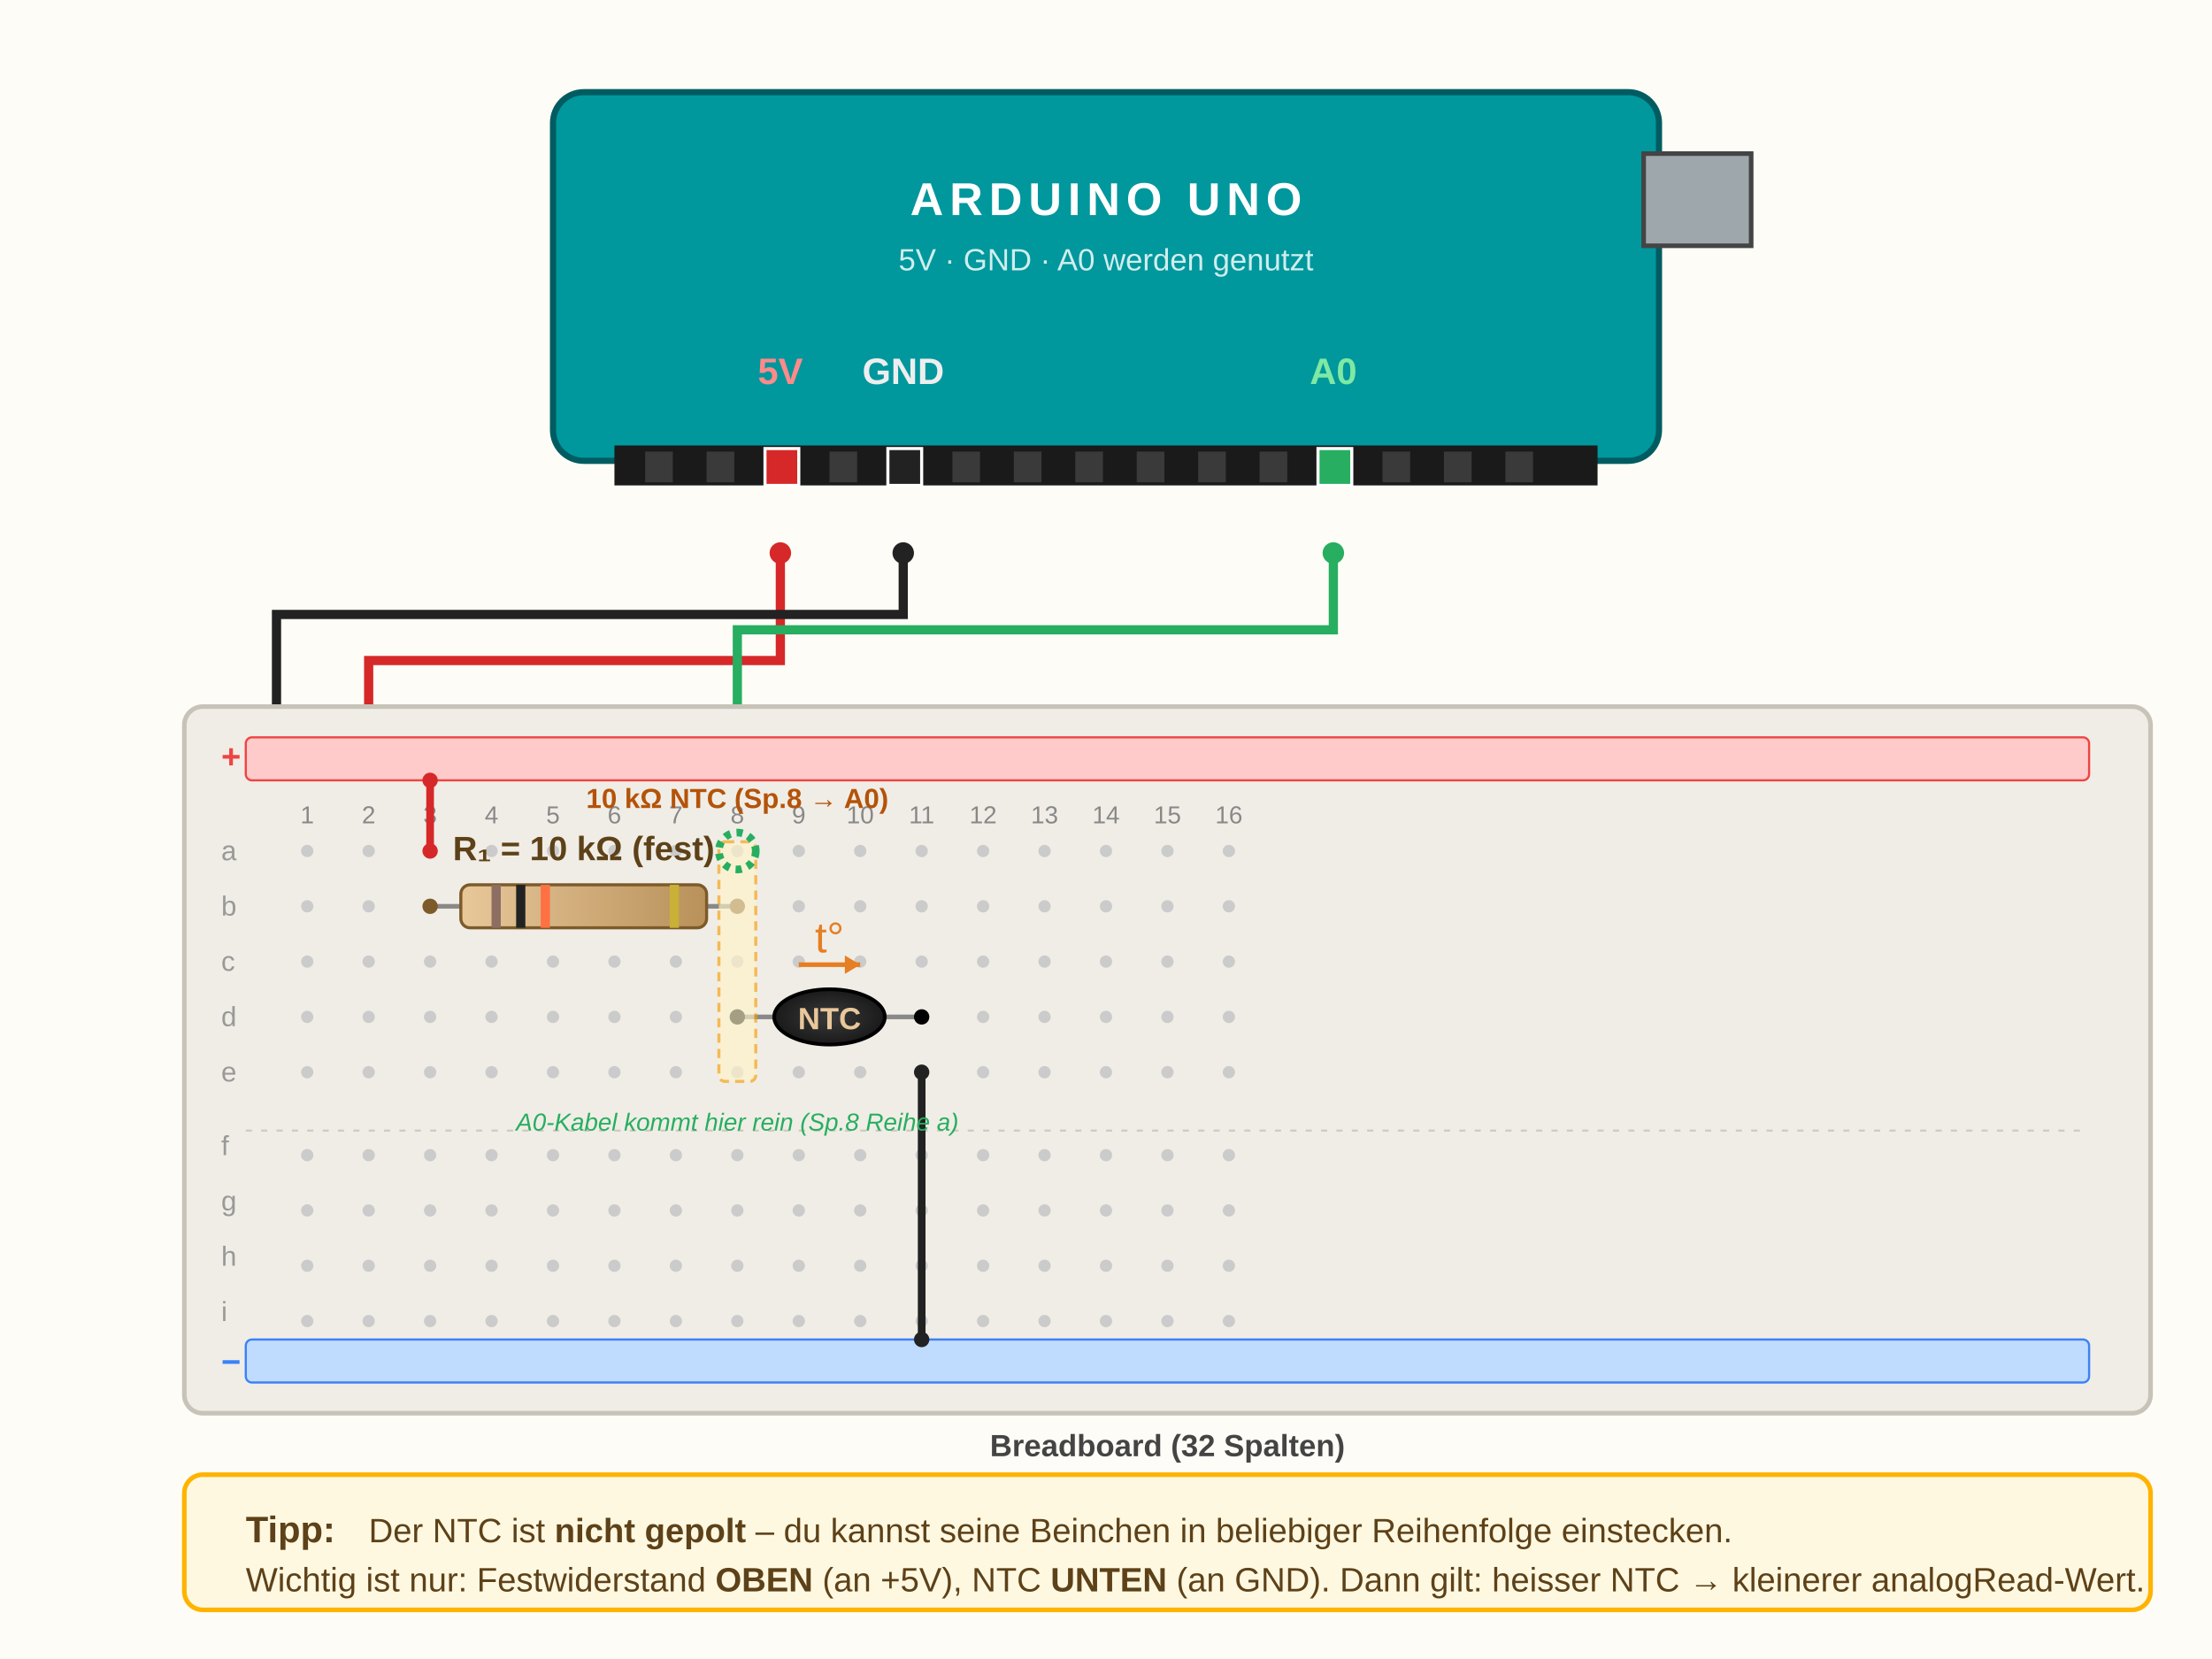
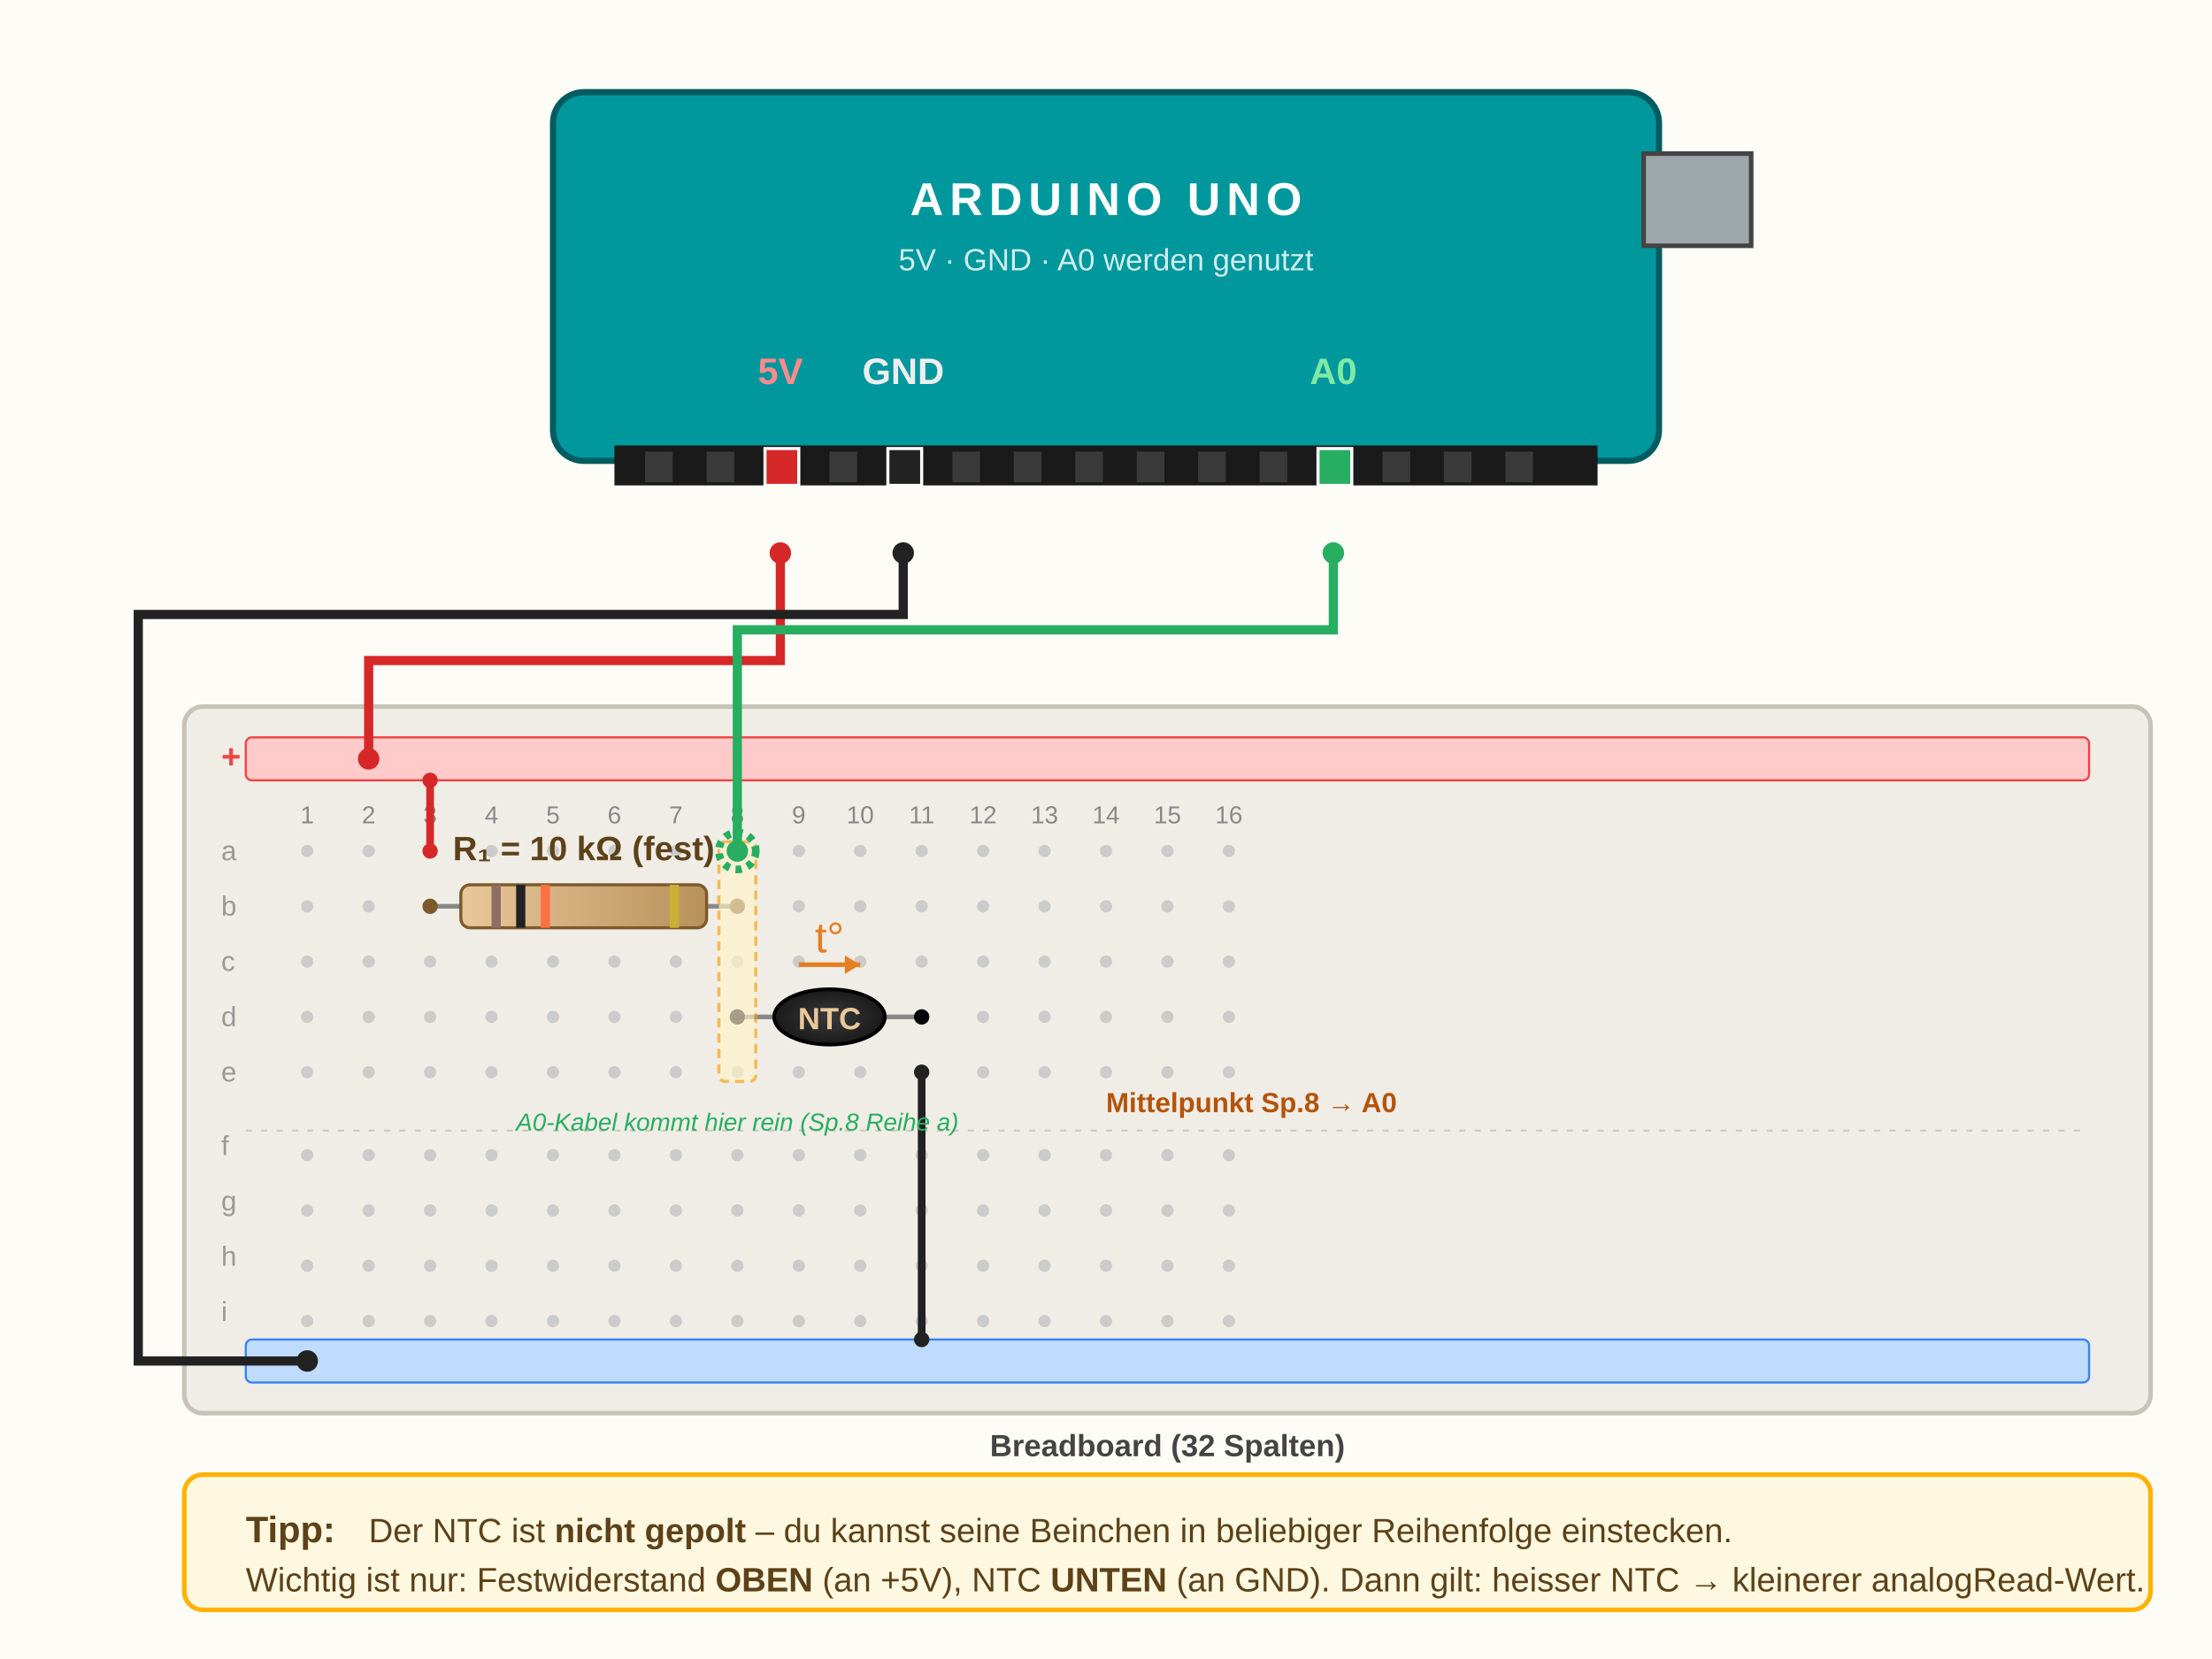
<svg xmlns="http://www.w3.org/2000/svg" viewBox="0 0 720 540" width="100%" style="max-width: 720px; height: auto; font-family: 'Helvetica Neue', Arial, sans-serif;">
  <defs>
    <linearGradient id="resBody" x1="0" x2="1" y1="0" y2="0">
      <stop offset="0%" stop-color="#e8c79a" />
      <stop offset="100%" stop-color="#b8915a" />
    </linearGradient>
    <radialGradient id="ntcBody" cx="50%" cy="50%" r="50%">
      <stop offset="0%" stop-color="#3a3a3a" />
      <stop offset="100%" stop-color="#1a1a1a" />
    </radialGradient>
  </defs>
  <rect width="720" height="540" fill="#fdfcf6" />
  <g id="arduino" transform="translate(180, 30)">
    <rect x="0" y="0" width="360" height="120" rx="10" fill="#00979d" stroke="#005c61" stroke-width="2" />
    <rect x="355" y="20" width="35" height="30" fill="#9ea7ac" stroke="#444" stroke-width="1.5" />
    <text x="180" y="40" text-anchor="middle" fill="#fff" font-weight="bold" font-size="15" letter-spacing="2">ARDUINO UNO</text>
    <text x="180" y="58" text-anchor="middle" fill="#cfeeed" font-size="10">5V · GND · A0 werden genutzt</text>
    <g font-size="12" font-weight="bold" text-anchor="middle">
      <text x="74" y="95" fill="#ff8a8a">5V</text>
      <text x="114" y="95" fill="#eeeeee">GND</text>
      <text x="254" y="95" fill="#7ee9a4">A0</text>
    </g>
    <rect x="20" y="115" width="320" height="13" fill="#1a1a1a" />
    <g fill="#3a3a3a">
      <rect x="30" y="117" width="9" height="10" />
      <rect x="50" y="117" width="9" height="10" />
      <rect x="70" y="117" width="9" height="10" />
      <rect x="90" y="117" width="9" height="10" />
      <rect x="110" y="117" width="9" height="10" />
      <rect x="130" y="117" width="9" height="10" />
      <rect x="150" y="117" width="9" height="10" />
      <rect x="170" y="117" width="9" height="10" />
      <rect x="190" y="117" width="9" height="10" />
      <rect x="210" y="117" width="9" height="10" />
      <rect x="230" y="117" width="9" height="10" />
      <rect x="250" y="117" width="9" height="10" />
      <rect x="270" y="117" width="9" height="10" />
      <rect x="290" y="117" width="9" height="10" />
      <rect x="310" y="117" width="9" height="10" />
    </g>
    <rect x="69" y="116" width="11" height="12" fill="#d62828" stroke="#fff" stroke-width="1" />
    <rect x="109" y="116" width="11" height="12" fill="#222" stroke="#fff" stroke-width="1" />
    <rect x="249" y="116" width="11" height="12" fill="#27AE60" stroke="#fff" stroke-width="1" />
  </g>
-   <path d="M 254 180 L 254 215 L 120 215 L 120 240" stroke="#d62828" stroke-width="3" fill="none" stroke-linecap="round" />
-   <circle cx="254" cy="180" r="3.5" fill="#d62828" />
-   <circle cx="120" cy="240" r="3.5" fill="#d62828" />
-   <path d="M 294 180 L 294 200 L 90 200 L 90 440 L 120 440" stroke="#222" stroke-width="3" fill="none" stroke-linecap="round" />
-   <circle cx="294" cy="180" r="3.5" fill="#222" />
-   <circle cx="120" cy="440" r="3.5" fill="#222" />
-   <path d="M 434 180 L 434 205 L 240 205 L 240 295" stroke="#27AE60" stroke-width="3" fill="none" stroke-linecap="round" />
-   <circle cx="434" cy="180" r="3.5" fill="#27AE60" />
-   <circle cx="240" cy="295" r="3.5" fill="#27AE60" />
  <g id="breadboard" transform="translate(60, 230)">
    <rect x="0" y="0" width="640" height="230" rx="6" fill="#f0ede6" stroke="#c8c3b8" stroke-width="1.5" />
    <rect x="20" y="10" width="600" height="14" rx="2" fill="#FECACA" stroke="#EF4444" stroke-width="0.7" />
    <text x="12" y="20" font-size="11" font-weight="bold" fill="#EF4444">+</text>
    <rect x="20" y="206" width="600" height="14" rx="2" fill="#BFDBFE" stroke="#3B82F6" stroke-width="0.7" />
    <text x="12" y="217" font-size="11" font-weight="bold" fill="#3B82F6">−</text>
    <g font-size="8" fill="#888" text-anchor="middle">
      <text x="40" y="38">1</text>
      <text x="60" y="38">2</text>
      <text x="80" y="38">3</text>
      <text x="100" y="38">4</text>
      <text x="120" y="38">5</text>
      <text x="140" y="38">6</text>
      <text x="160" y="38">7</text>
      <text x="180" y="38">8</text>
      <text x="200" y="38">9</text>
      <text x="220" y="38">10</text>
      <text x="240" y="38">11</text>
      <text x="260" y="38">12</text>
      <text x="280" y="38">13</text>
      <text x="300" y="38">14</text>
      <text x="320" y="38">15</text>
      <text x="340" y="38">16</text>
    </g>
    <g font-size="9" fill="#999">
      <text x="12" y="50">a</text>
      <text x="12" y="68">b</text>
      <text x="12" y="86">c</text>
      <text x="12" y="104">d</text>
      <text x="12" y="122">e</text>
      <text x="12" y="146">f</text>
      <text x="12" y="164">g</text>
      <text x="12" y="182">h</text>
      <text x="12" y="200">i</text>
    </g>
    <g fill="#cbcbcb">
      <circle cx="40" cy="47" r="2" />
      <circle cx="60" cy="47" r="2" />
      <circle cx="80" cy="47" r="2" />
      <circle cx="100" cy="47" r="2" />
      <circle cx="120" cy="47" r="2" />
      <circle cx="140" cy="47" r="2" />
      <circle cx="160" cy="47" r="2" />
      <circle cx="180" cy="47" r="2" />
      <circle cx="200" cy="47" r="2" />
      <circle cx="220" cy="47" r="2" />
      <circle cx="240" cy="47" r="2" />
      <circle cx="260" cy="47" r="2" />
      <circle cx="280" cy="47" r="2" />
      <circle cx="300" cy="47" r="2" />
      <circle cx="320" cy="47" r="2" />
      <circle cx="340" cy="47" r="2" />
      <circle cx="40" cy="65" r="2" />
      <circle cx="60" cy="65" r="2" />
      <circle cx="80" cy="65" r="2" />
      <circle cx="100" cy="65" r="2" />
      <circle cx="120" cy="65" r="2" />
      <circle cx="140" cy="65" r="2" />
      <circle cx="160" cy="65" r="2" />
      <circle cx="180" cy="65" r="2" />
      <circle cx="200" cy="65" r="2" />
      <circle cx="220" cy="65" r="2" />
      <circle cx="240" cy="65" r="2" />
      <circle cx="260" cy="65" r="2" />
      <circle cx="280" cy="65" r="2" />
      <circle cx="300" cy="65" r="2" />
      <circle cx="320" cy="65" r="2" />
      <circle cx="340" cy="65" r="2" />
      <circle cx="40" cy="83" r="2" />
      <circle cx="60" cy="83" r="2" />
      <circle cx="80" cy="83" r="2" />
      <circle cx="100" cy="83" r="2" />
      <circle cx="120" cy="83" r="2" />
      <circle cx="140" cy="83" r="2" />
      <circle cx="160" cy="83" r="2" />
      <circle cx="180" cy="83" r="2" />
      <circle cx="200" cy="83" r="2" />
      <circle cx="220" cy="83" r="2" />
      <circle cx="240" cy="83" r="2" />
      <circle cx="260" cy="83" r="2" />
      <circle cx="280" cy="83" r="2" />
      <circle cx="300" cy="83" r="2" />
      <circle cx="320" cy="83" r="2" />
      <circle cx="340" cy="83" r="2" />
      <circle cx="40" cy="101" r="2" />
      <circle cx="60" cy="101" r="2" />
      <circle cx="80" cy="101" r="2" />
      <circle cx="100" cy="101" r="2" />
      <circle cx="120" cy="101" r="2" />
      <circle cx="140" cy="101" r="2" />
      <circle cx="160" cy="101" r="2" />
      <circle cx="180" cy="101" r="2" />
      <circle cx="200" cy="101" r="2" />
      <circle cx="220" cy="101" r="2" />
      <circle cx="240" cy="101" r="2" />
      <circle cx="260" cy="101" r="2" />
      <circle cx="280" cy="101" r="2" />
      <circle cx="300" cy="101" r="2" />
      <circle cx="320" cy="101" r="2" />
      <circle cx="340" cy="101" r="2" />
      <circle cx="40" cy="119" r="2" />
      <circle cx="60" cy="119" r="2" />
      <circle cx="80" cy="119" r="2" />
      <circle cx="100" cy="119" r="2" />
      <circle cx="120" cy="119" r="2" />
      <circle cx="140" cy="119" r="2" />
      <circle cx="160" cy="119" r="2" />
      <circle cx="180" cy="119" r="2" />
      <circle cx="200" cy="119" r="2" />
      <circle cx="220" cy="119" r="2" />
      <circle cx="240" cy="119" r="2" />
      <circle cx="260" cy="119" r="2" />
      <circle cx="280" cy="119" r="2" />
      <circle cx="300" cy="119" r="2" />
      <circle cx="320" cy="119" r="2" />
      <circle cx="340" cy="119" r="2" />
    </g>
    <line x1="20" y1="138" x2="620" y2="138" stroke="#d0ccc0" stroke-width="0.7" stroke-dasharray="2 3" />
    <g fill="#cbcbcb">
      <circle cx="40" cy="146" r="2" />
      <circle cx="60" cy="146" r="2" />
      <circle cx="80" cy="146" r="2" />
      <circle cx="100" cy="146" r="2" />
      <circle cx="120" cy="146" r="2" />
      <circle cx="140" cy="146" r="2" />
      <circle cx="160" cy="146" r="2" />
      <circle cx="180" cy="146" r="2" />
      <circle cx="200" cy="146" r="2" />
      <circle cx="220" cy="146" r="2" />
      <circle cx="240" cy="146" r="2" />
      <circle cx="260" cy="146" r="2" />
      <circle cx="280" cy="146" r="2" />
      <circle cx="300" cy="146" r="2" />
      <circle cx="320" cy="146" r="2" />
      <circle cx="340" cy="146" r="2" />
      <circle cx="40" cy="164" r="2" />
      <circle cx="60" cy="164" r="2" />
      <circle cx="80" cy="164" r="2" />
      <circle cx="100" cy="164" r="2" />
      <circle cx="120" cy="164" r="2" />
      <circle cx="140" cy="164" r="2" />
      <circle cx="160" cy="164" r="2" />
      <circle cx="180" cy="164" r="2" />
      <circle cx="200" cy="164" r="2" />
      <circle cx="220" cy="164" r="2" />
      <circle cx="240" cy="164" r="2" />
      <circle cx="260" cy="164" r="2" />
      <circle cx="280" cy="164" r="2" />
      <circle cx="300" cy="164" r="2" />
      <circle cx="320" cy="164" r="2" />
      <circle cx="340" cy="164" r="2" />
      <circle cx="40" cy="182" r="2" />
      <circle cx="60" cy="182" r="2" />
      <circle cx="80" cy="182" r="2" />
      <circle cx="100" cy="182" r="2" />
      <circle cx="120" cy="182" r="2" />
      <circle cx="140" cy="182" r="2" />
      <circle cx="160" cy="182" r="2" />
      <circle cx="180" cy="182" r="2" />
      <circle cx="200" cy="182" r="2" />
      <circle cx="220" cy="182" r="2" />
      <circle cx="240" cy="182" r="2" />
      <circle cx="260" cy="182" r="2" />
      <circle cx="280" cy="182" r="2" />
      <circle cx="300" cy="182" r="2" />
      <circle cx="320" cy="182" r="2" />
      <circle cx="340" cy="182" r="2" />
      <circle cx="40" cy="200" r="2" />
      <circle cx="60" cy="200" r="2" />
      <circle cx="80" cy="200" r="2" />
      <circle cx="100" cy="200" r="2" />
      <circle cx="120" cy="200" r="2" />
      <circle cx="140" cy="200" r="2" />
      <circle cx="160" cy="200" r="2" />
      <circle cx="180" cy="200" r="2" />
      <circle cx="200" cy="200" r="2" />
      <circle cx="220" cy="200" r="2" />
      <circle cx="240" cy="200" r="2" />
      <circle cx="260" cy="200" r="2" />
      <circle cx="280" cy="200" r="2" />
      <circle cx="300" cy="200" r="2" />
      <circle cx="320" cy="200" r="2" />
      <circle cx="340" cy="200" r="2" />
    </g>
    <line x1="80" y1="24" x2="80" y2="47" stroke="#d62828" stroke-width="2.5" />
    <circle cx="80" cy="24" r="2.5" fill="#d62828" />
    <circle cx="80" cy="47" r="2.5" fill="#d62828" />
    <line x1="240" y1="119" x2="240" y2="206" stroke="#222" stroke-width="2.5" />
    <circle cx="240" cy="119" r="2.5" fill="#222" />
    <circle cx="240" cy="206" r="2.5" fill="#222" />
    <line x1="80" y1="65" x2="90" y2="65" stroke="#888" stroke-width="1.5" />
    <line x1="170" y1="65" x2="180" y2="65" stroke="#888" stroke-width="1.5" />
    <rect x="90" y="58" width="80" height="14" rx="3" fill="url(#resBody)" stroke="#7d5a29" stroke-width="1" />
    <rect x="100" y="58" width="3" height="14" fill="#8d6e63" />
    <rect x="108" y="58" width="3" height="14" fill="#222" />
    <rect x="116" y="58" width="3" height="14" fill="#ff7043" />
    <rect x="158" y="58" width="3" height="14" fill="#c9b037" />
    <circle cx="80" cy="65" r="2.5" fill="#7d5a29" />
    <circle cx="180" cy="65" r="2.5" fill="#7d5a29" />
    <text x="130" y="50" text-anchor="middle" font-size="11" font-weight="bold" fill="#5d4118">R₁ = 10 kΩ (fest)</text>
    <line x1="180" y1="101" x2="195" y2="101" stroke="#888" stroke-width="1.5" />
    <line x1="225" y1="101" x2="240" y2="101" stroke="#888" stroke-width="1.5" />
    <ellipse cx="210" cy="101" rx="18" ry="9" fill="url(#ntcBody)" stroke="#000" stroke-width="1.2" />
    <text x="210" y="105" text-anchor="middle" font-size="10" font-weight="bold" fill="#e8c79a">NTC</text>
    <text x="210" y="80" text-anchor="middle" font-size="14" fill="#E67E22">t°</text>
    <line x1="200" y1="84" x2="220" y2="84" stroke="#E67E22" stroke-width="1.5" />
    <polygon points="220,84 215,81 215,87" fill="#E67E22" />
    <circle cx="180" cy="101" r="2.5" fill="#000" />
    <circle cx="240" cy="101" r="2.5" fill="#000" />
    <rect x="174" y="44" width="12" height="78" rx="2" fill="#FEF3C7" opacity="0.65" stroke="#F59E0B" stroke-width="1" stroke-dasharray="3 2" />
-     <text x="180" y="33" text-anchor="middle" font-size="9" font-weight="bold" fill="#B45309">10 kΩ NTC (Sp.8 → A0)</text>
+     <text x="300" y="132" text-anchor="start" font-size="9" font-weight="bold" fill="#B45309">Mittelpunkt Sp.8 → A0</text>
    <circle cx="180" cy="47" r="6" fill="none" stroke="#27AE60" stroke-width="2.5" stroke-dasharray="2 2" />
    <text x="180" y="138" text-anchor="middle" font-size="8" font-style="italic" fill="#27AE60">A0-Kabel kommt hier rein (Sp.8 Reihe a)</text>
    <text x="320" y="244" text-anchor="middle" font-size="10" fill="#444" font-weight="bold">Breadboard (32 Spalten)</text>
  </g>
+   <path d="M 254 180 L 254 215 L 120 215 L 120 247" stroke="#d62828" stroke-width="3" fill="none" stroke-linecap="round" />
+   <circle cx="254" cy="180" r="3.5" fill="#d62828" />
+   <circle cx="120" cy="247" r="3.5" fill="#d62828" />
+   <path d="M 294 180 L 294 200 L 45 200 L 45 443 L 100 443" stroke="#222" stroke-width="3" fill="none" stroke-linecap="round" />
+   <circle cx="294" cy="180" r="3.5" fill="#222" />
+   <circle cx="100" cy="443" r="3.5" fill="#222" />
+   <path d="M 434 180 L 434 205 L 240 205 L 240 277" stroke="#27AE60" stroke-width="3" fill="none" stroke-linecap="round" />
+   <circle cx="434" cy="180" r="3.5" fill="#27AE60" />
+   <circle cx="240" cy="277" r="3.5" fill="#27AE60" />
  <g transform="translate(60, 480)">
    <rect x="0" y="0" width="640" height="44" rx="6" fill="#fff8e1" stroke="#ffb300" stroke-width="1.5" />
    <text x="20" y="22" font-size="12" font-weight="bold" fill="#5d4118">Tipp:</text>
    <text x="60" y="22" font-size="11" fill="#5d4118">Der NTC ist <tspan font-weight="bold">nicht gepolt</tspan> – du kannst seine Beinchen in beliebiger Reihenfolge einstecken.</text>
    <text x="20" y="38" font-size="11" fill="#5d4118">Wichtig ist nur: Festwiderstand <tspan font-weight="bold">OBEN</tspan> (an +5V), NTC <tspan font-weight="bold">UNTEN</tspan> (an GND). Dann gilt: heisser NTC → kleinerer analogRead-Wert.</text>
  </g>
</svg>
